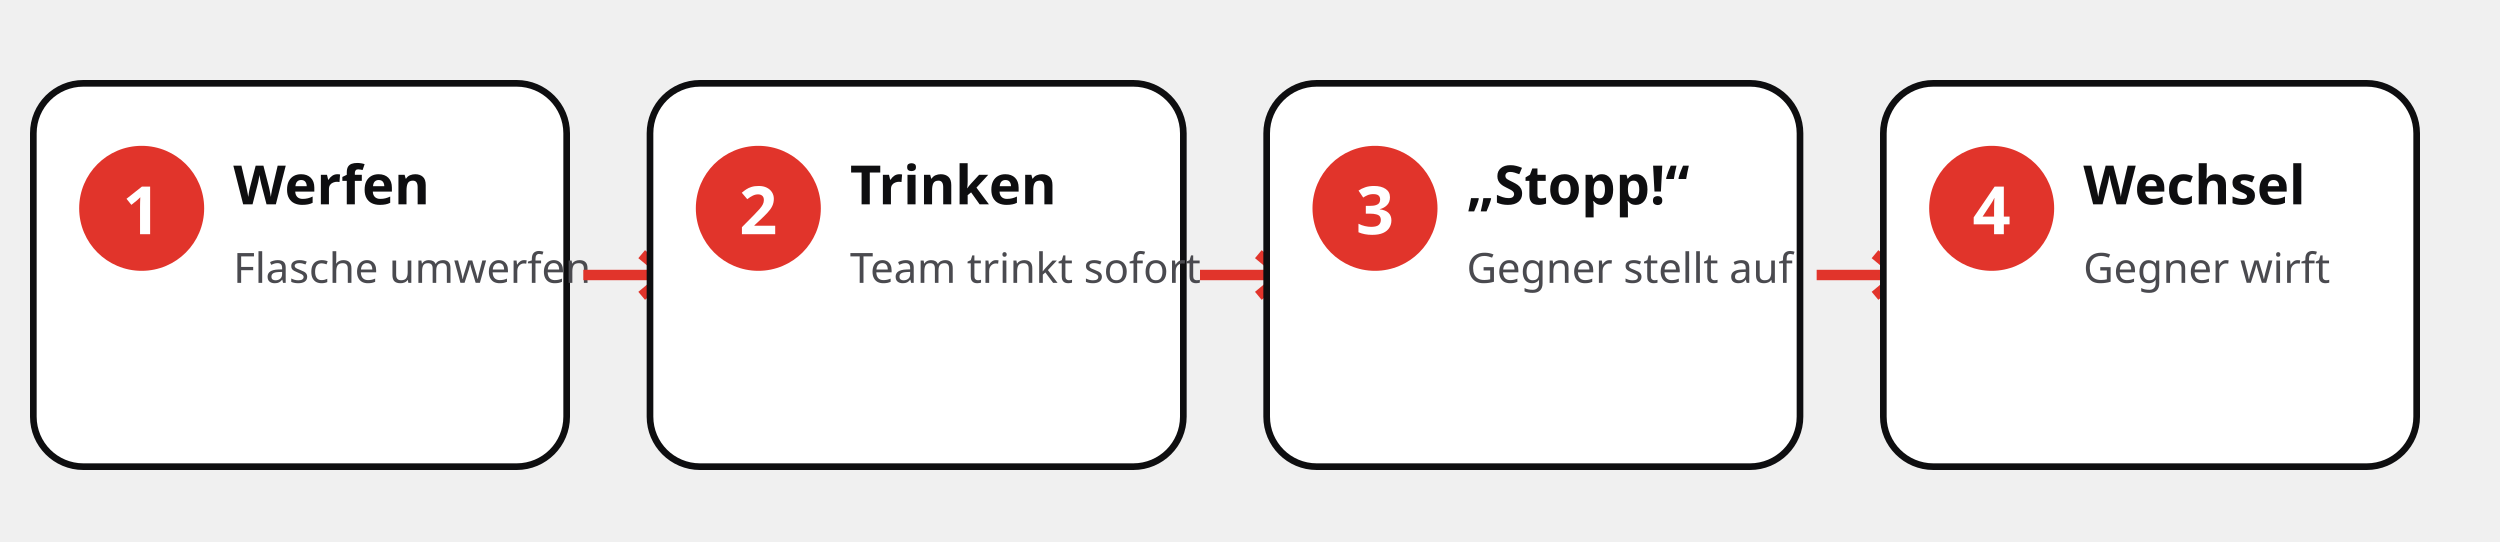
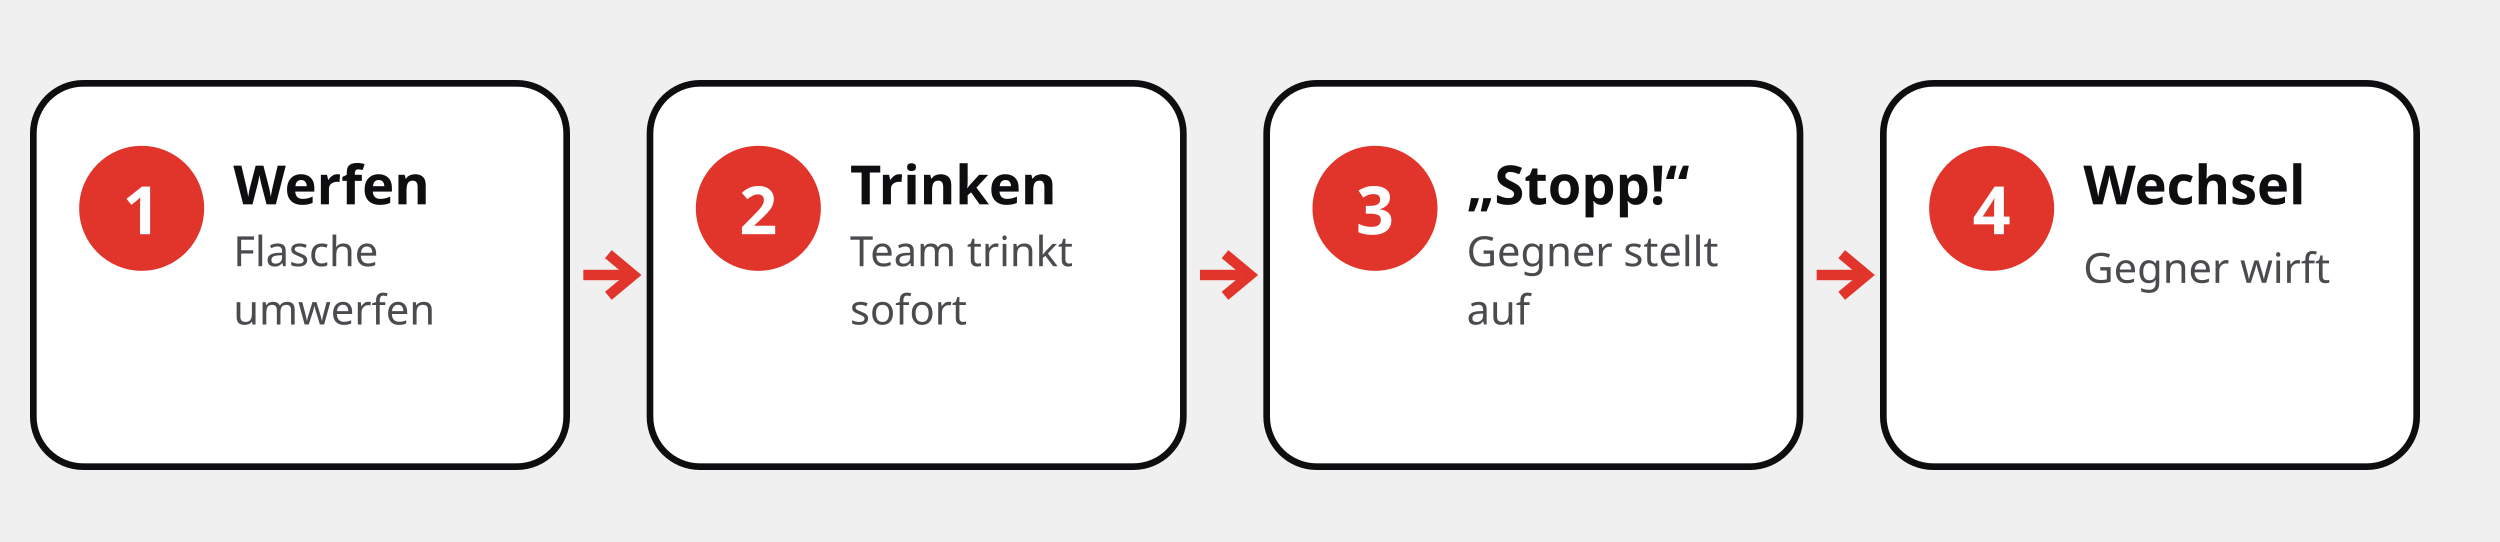
- <svg xmlns="http://www.w3.org/2000/svg" viewBox="0 0 600 130" role="img" aria-label="Flunkyball Ablauf in vier Schritten: Zielflasche umwerfen, das eigene Team trinkt sofort, das andere Team holt den Ball und stellt die Flasche auf und ruft Stopp, dann ist das andere Team mit Werfen dran.">
+ <svg xmlns="http://www.w3.org/2000/svg" viewBox="0 0 600 130" role="img" aria-label="Flunkyball Ablauf in vier Schritten: 1. Werfen (Flasche umwerfen); 2. Trinken (Team trinkt sofort); 3. „Stopp!“ (Gegner stellt auf); 4. Wechsel (Gegner wirft).">
  <rect x="8" y="20" width="128" height="92" rx="12" fill="#fff" stroke="#0E0E10" stroke-width="1.6" />
  <circle cx="34" cy="50" r="15" fill="#E1342B" />
  <text x="34" y="50" text-anchor="middle" dominant-baseline="central" font-family="sans-serif" font-size="16" font-weight="700" fill="#fff">1</text>
-   <text x="56" y="44" text-anchor="start" dominant-baseline="central" font-family="sans-serif" font-size="13" font-weight="700" fill="#0E0E10">Werfen</text>
-   <text x="56" y="64" text-anchor="start" dominant-baseline="central" font-family="sans-serif" font-size="10" font-weight="400" fill="#4A4A4F">Flasche umwerfen</text>
-   <polyline points="140,66 160,66" fill="none" stroke="#E1342B" stroke-width="2.5" />
-   <polyline points="154,61 160,66 154,71" fill="none" stroke="#E1342B" stroke-width="2.5" />
+   <text x="56" y="44" dominant-baseline="central" font-family="sans-serif" font-size="13" font-weight="700" fill="#0E0E10">Werfen</text>
+   <text x="56" y="60" dominant-baseline="central" font-family="sans-serif" font-size="10" fill="#4A4A4F">Flasche</text>
+   <text x="56" y="74" dominant-baseline="central" font-family="sans-serif" font-size="10" fill="#4A4A4F">umwerfen</text>
  <rect x="156" y="20" width="128" height="92" rx="12" fill="#fff" stroke="#0E0E10" stroke-width="1.6" />
  <circle cx="182" cy="50" r="15" fill="#E1342B" />
  <text x="182" y="50" text-anchor="middle" dominant-baseline="central" font-family="sans-serif" font-size="16" font-weight="700" fill="#fff">2</text>
-   <text x="204" y="44" text-anchor="start" dominant-baseline="central" font-family="sans-serif" font-size="13" font-weight="700" fill="#0E0E10">Trinken</text>
-   <text x="204" y="64" text-anchor="start" dominant-baseline="central" font-family="sans-serif" font-size="10" font-weight="400" fill="#4A4A4F">Team trinkt sofort</text>
-   <polyline points="288,66 308,66" fill="none" stroke="#E1342B" stroke-width="2.5" />
-   <polyline points="302,61 308,66 302,71" fill="none" stroke="#E1342B" stroke-width="2.5" />
+   <text x="204" y="44" dominant-baseline="central" font-family="sans-serif" font-size="13" font-weight="700" fill="#0E0E10">Trinken</text>
+   <text x="204" y="60" dominant-baseline="central" font-family="sans-serif" font-size="10" fill="#4A4A4F">Team trinkt</text>
+   <text x="204" y="74" dominant-baseline="central" font-family="sans-serif" font-size="10" fill="#4A4A4F">sofort</text>
  <rect x="304" y="20" width="128" height="92" rx="12" fill="#fff" stroke="#0E0E10" stroke-width="1.6" />
  <circle cx="330" cy="50" r="15" fill="#E1342B" />
  <text x="330" y="50" text-anchor="middle" dominant-baseline="central" font-family="sans-serif" font-size="16" font-weight="700" fill="#fff">3</text>
-   <text x="352" y="44" text-anchor="start" dominant-baseline="central" font-family="sans-serif" font-size="13" font-weight="700" fill="#0E0E10">„Stopp!“</text>
-   <text x="352" y="64" text-anchor="start" dominant-baseline="central" font-family="sans-serif" font-size="10" font-weight="400" fill="#4A4A4F">Gegner stellt auf</text>
-   <polyline points="436,66 456,66" fill="none" stroke="#E1342B" stroke-width="2.5" />
-   <polyline points="450,61 456,66 450,71" fill="none" stroke="#E1342B" stroke-width="2.5" />
+   <text x="352" y="44" dominant-baseline="central" font-family="sans-serif" font-size="13" font-weight="700" fill="#0E0E10">„Stopp!“</text>
+   <text x="352" y="60" dominant-baseline="central" font-family="sans-serif" font-size="10" fill="#4A4A4F">Gegner stellt</text>
+   <text x="352" y="74" dominant-baseline="central" font-family="sans-serif" font-size="10" fill="#4A4A4F">auf</text>
  <rect x="452" y="20" width="128" height="92" rx="12" fill="#fff" stroke="#0E0E10" stroke-width="1.6" />
  <circle cx="478" cy="50" r="15" fill="#E1342B" />
  <text x="478" y="50" text-anchor="middle" dominant-baseline="central" font-family="sans-serif" font-size="16" font-weight="700" fill="#fff">4</text>
-   <text x="500" y="44" text-anchor="start" dominant-baseline="central" font-family="sans-serif" font-size="13" font-weight="700" fill="#0E0E10">Wechsel</text>
-   <text x="500" y="64" text-anchor="start" dominant-baseline="central" font-family="sans-serif" font-size="10" font-weight="400" fill="#4A4A4F">Gegner wirft</text>
+   <text x="500" y="44" dominant-baseline="central" font-family="sans-serif" font-size="13" font-weight="700" fill="#0E0E10">Wechsel</text>
+   <text x="500" y="64" dominant-baseline="central" font-family="sans-serif" font-size="10" fill="#4A4A4F">Gegner wirft</text>
+   <polyline points="140,66 150,66" fill="none" stroke="#E1342B" stroke-width="2.5" />
+   <polyline points="146,61 152,66 146,71" fill="none" stroke="#E1342B" stroke-width="2.5" />
+   <polyline points="288,66 298,66" fill="none" stroke="#E1342B" stroke-width="2.5" />
+   <polyline points="294,61 300,66 294,71" fill="none" stroke="#E1342B" stroke-width="2.5" />
+   <polyline points="436,66 446,66" fill="none" stroke="#E1342B" stroke-width="2.5" />
+   <polyline points="442,61 448,66 442,71" fill="none" stroke="#E1342B" stroke-width="2.5" />
</svg>
